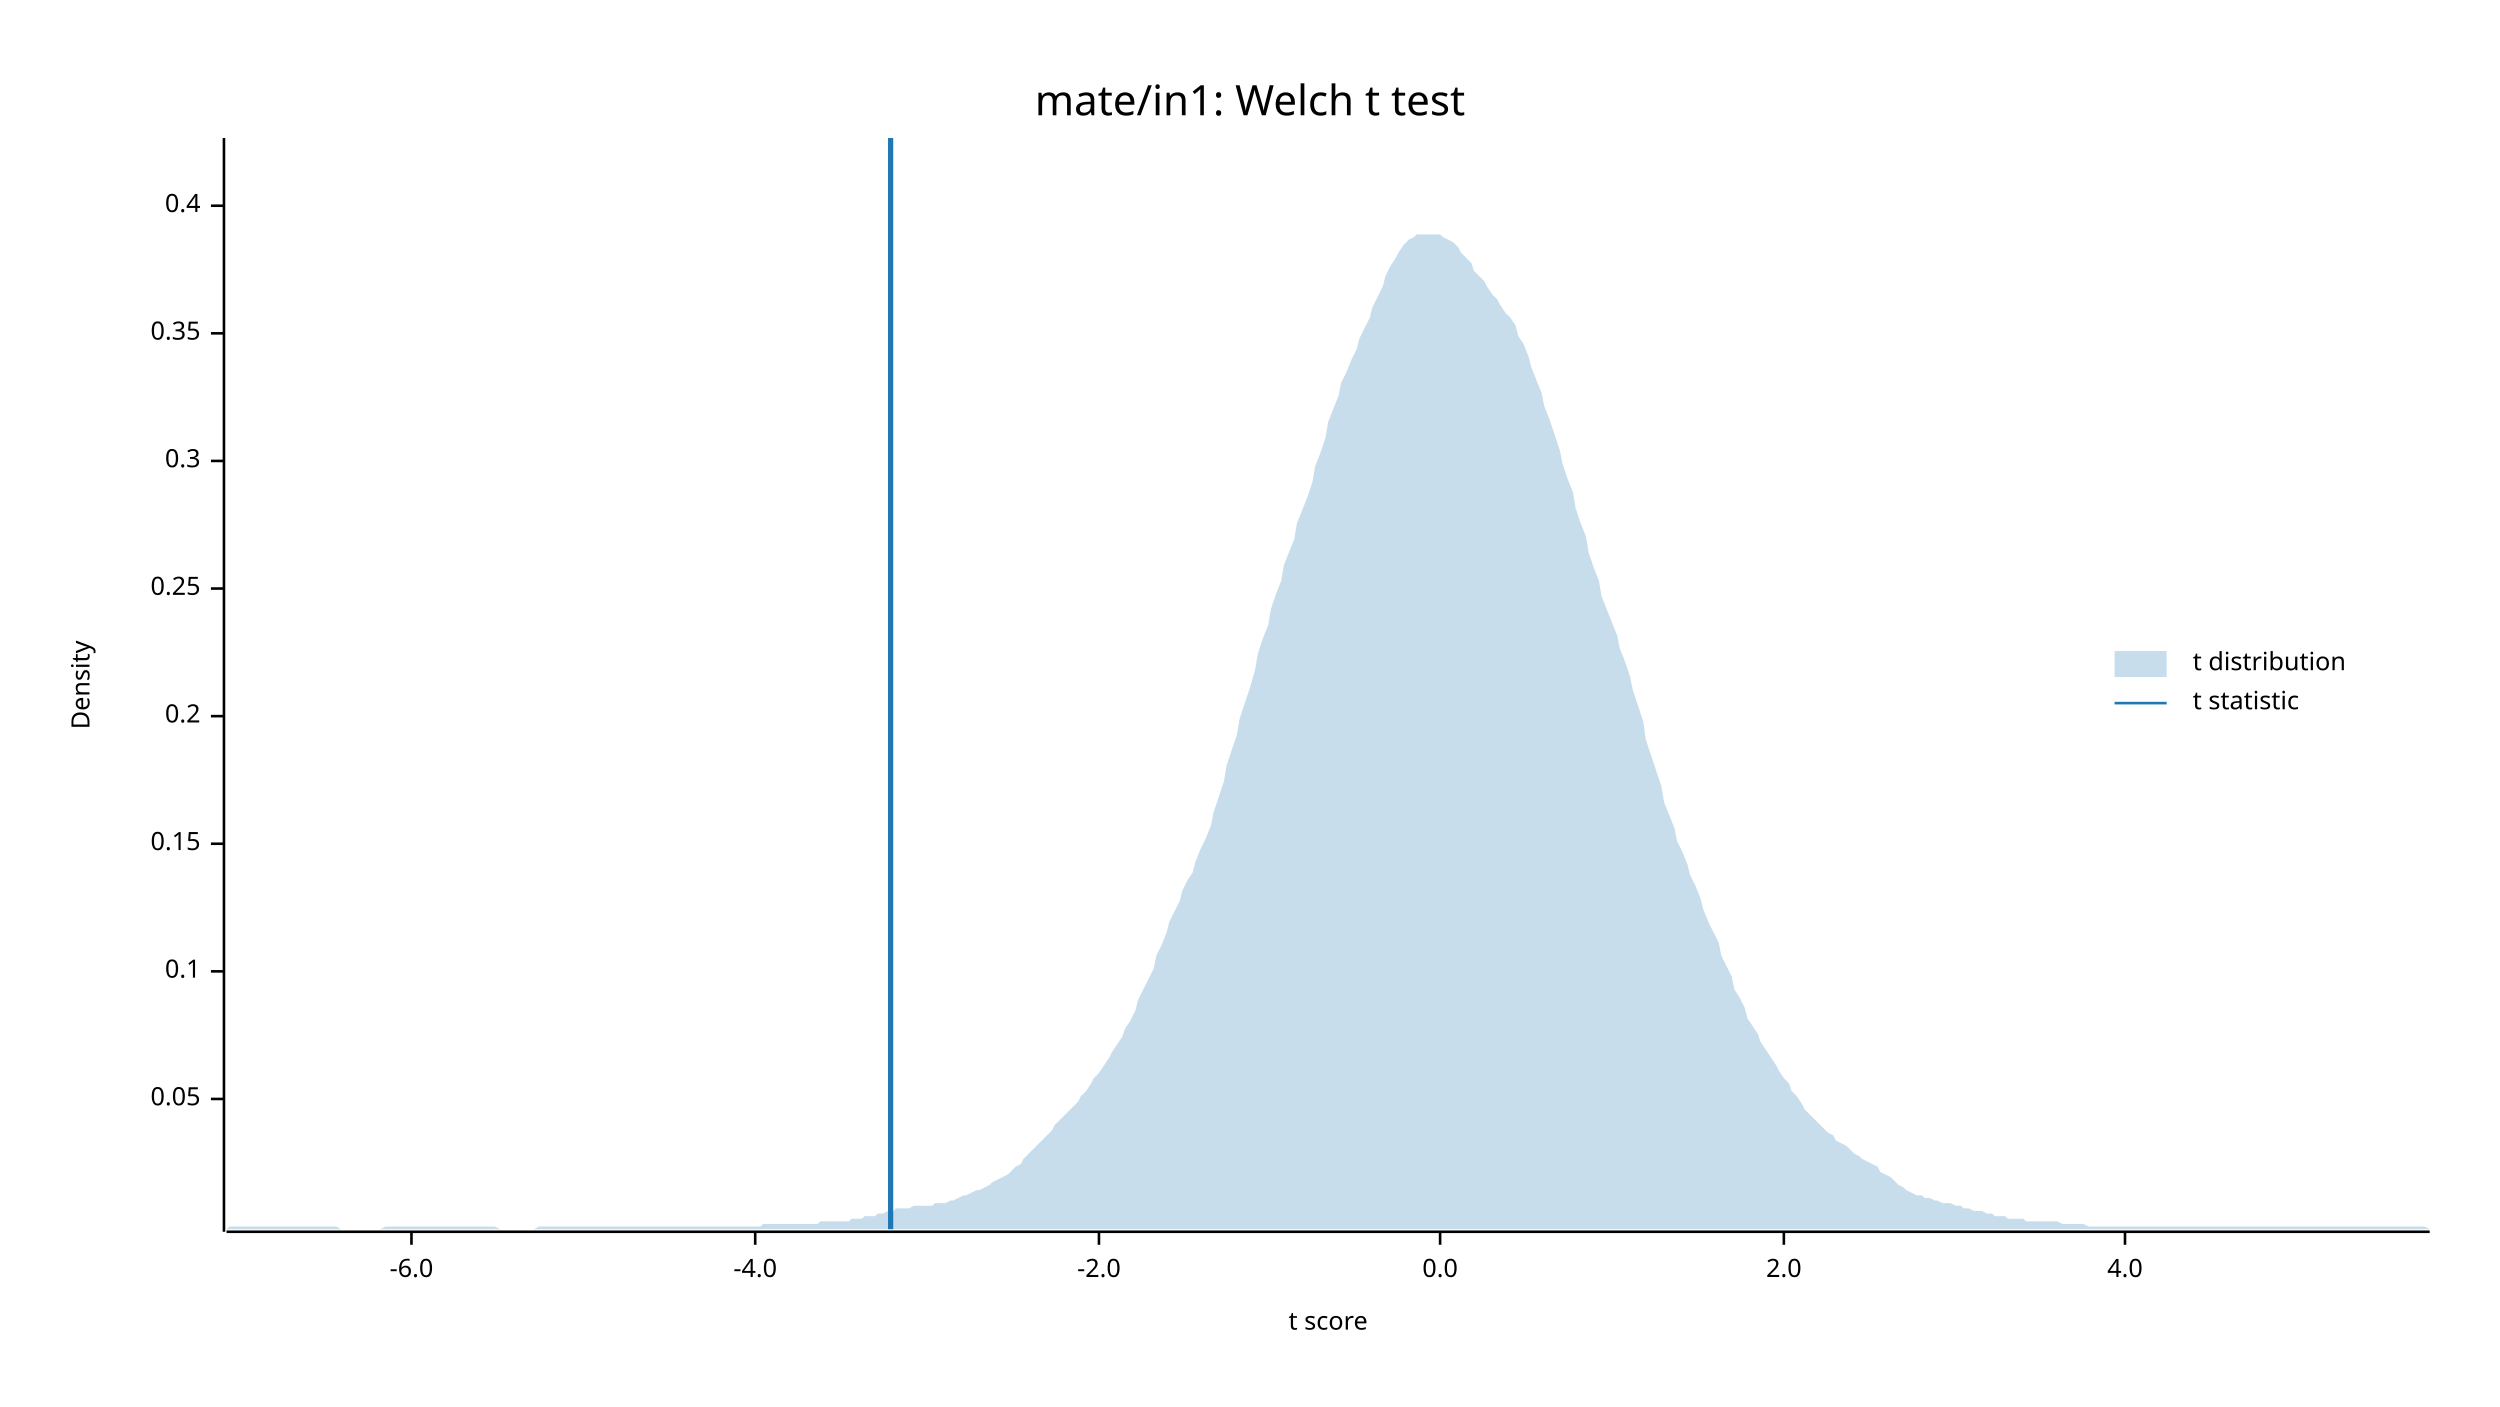
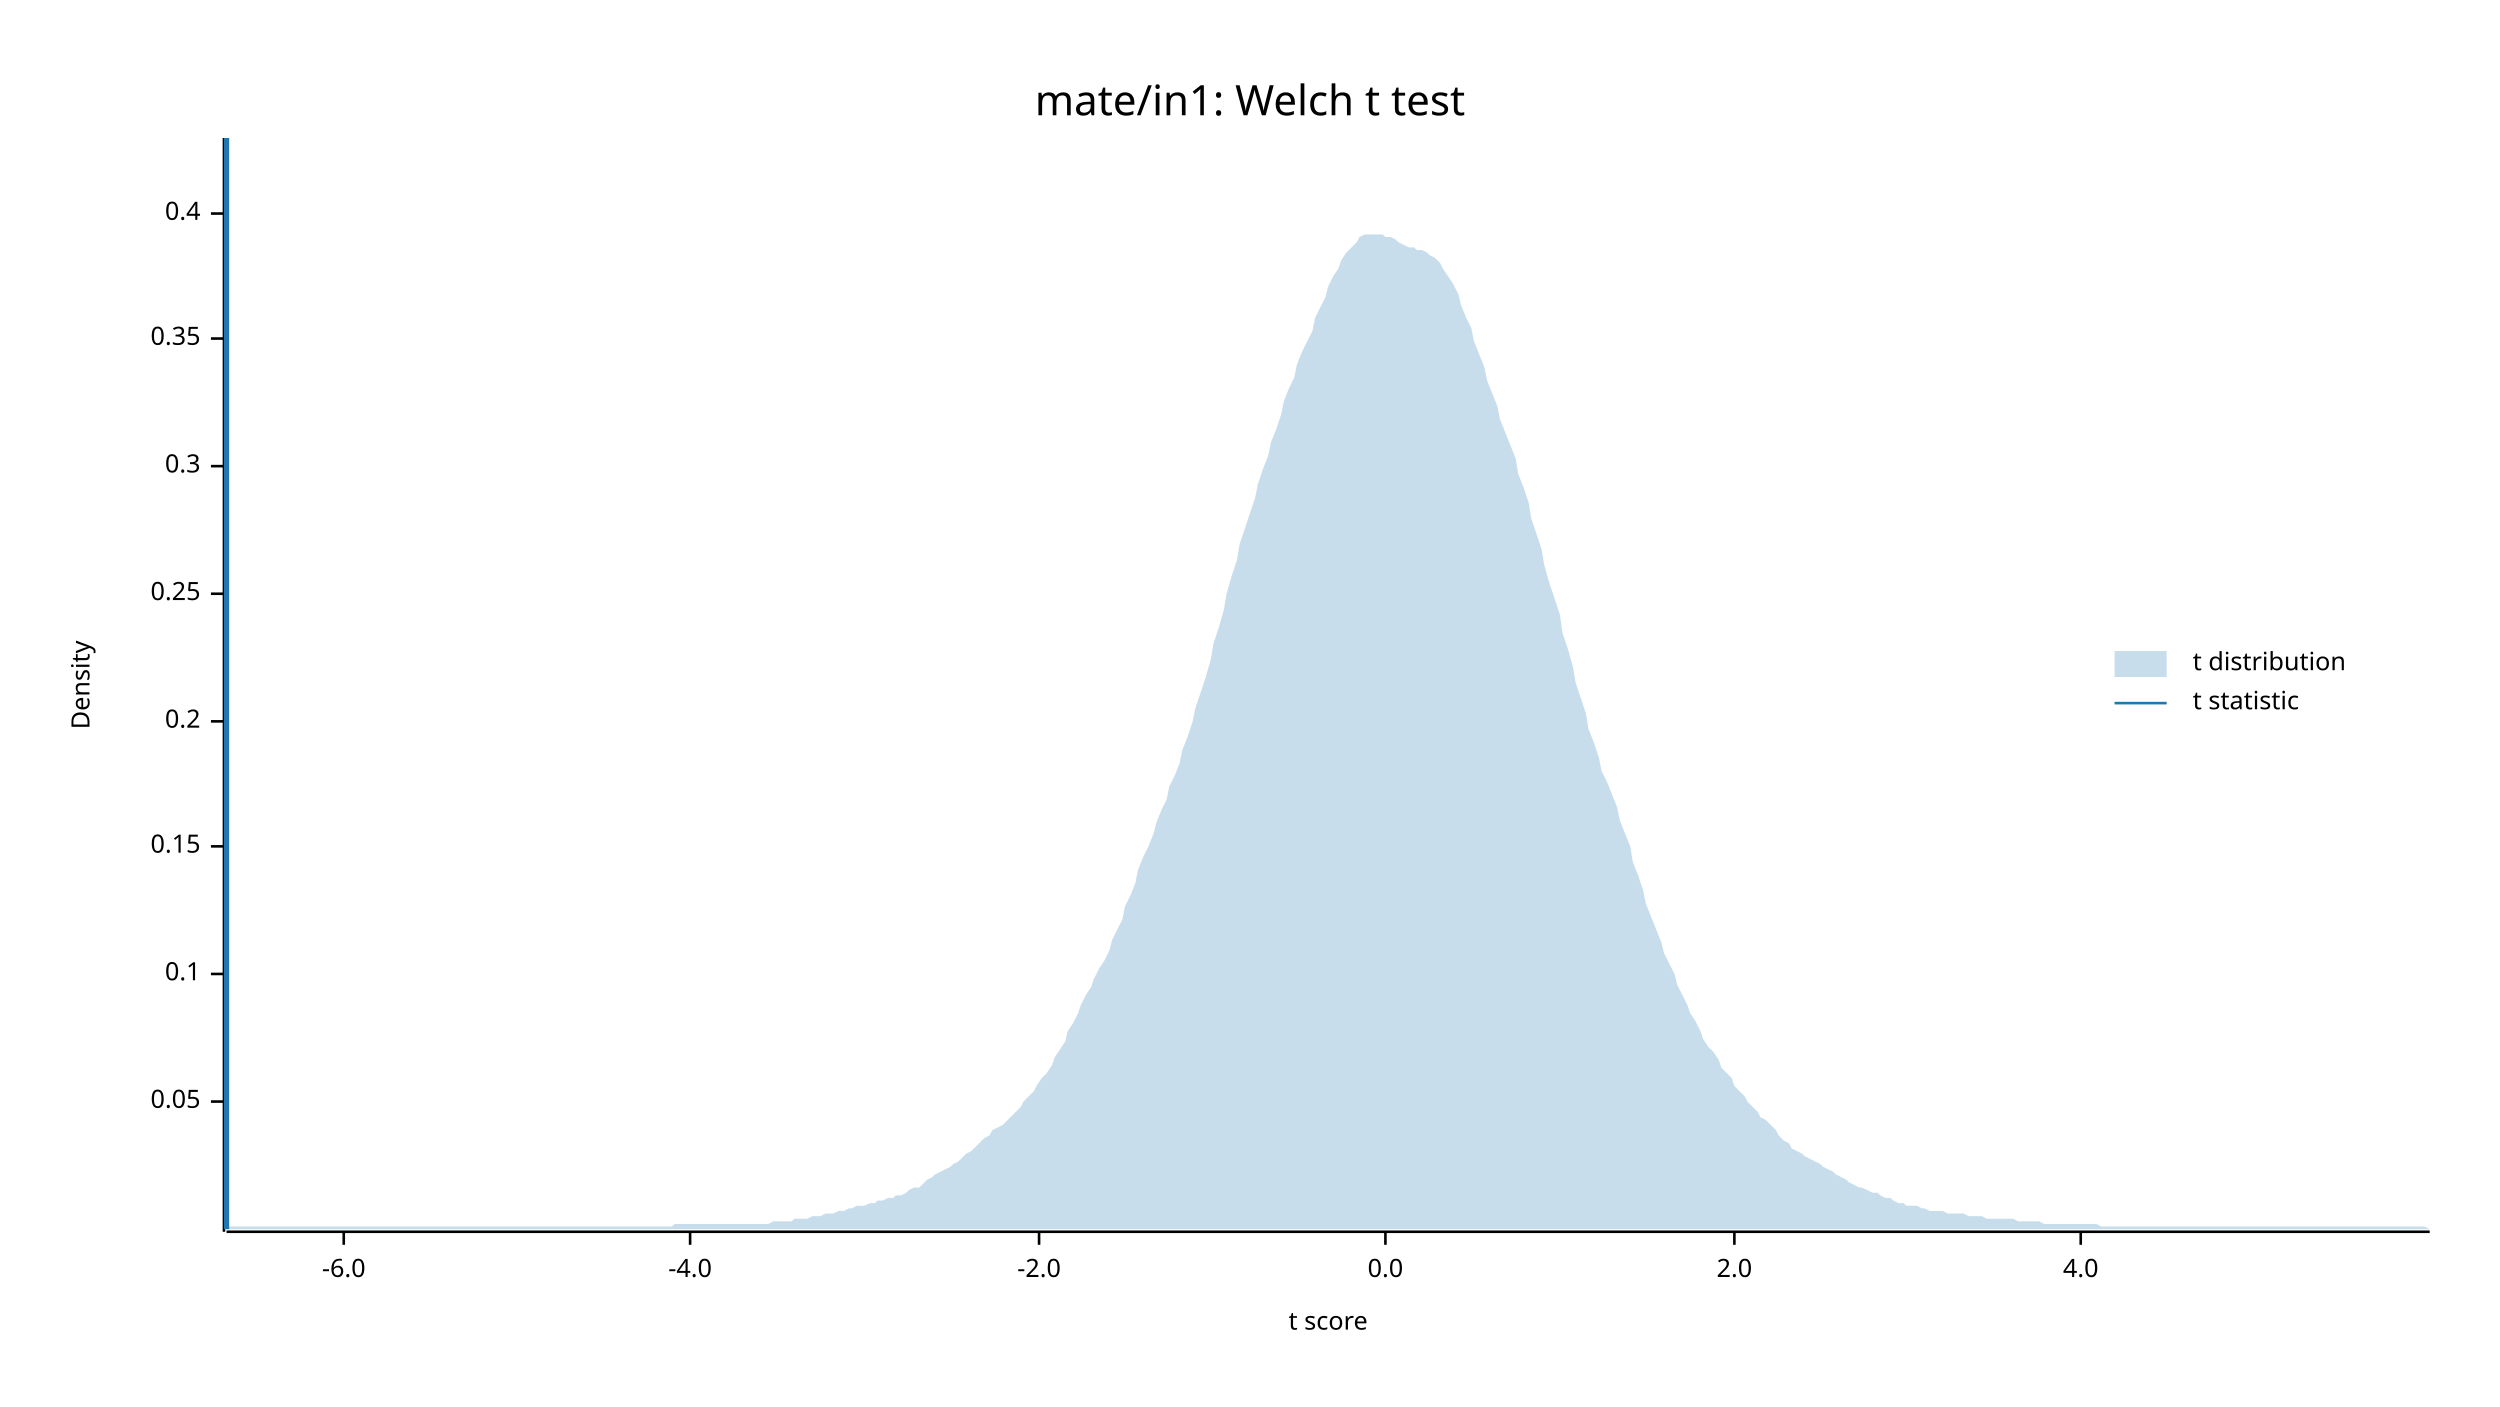
<svg xmlns="http://www.w3.org/2000/svg" width="960" height="540" viewBox="0 0 960 540">
  <text x="480" y="32" dy="0.76em" text-anchor="middle" font-family="sans-serif" font-size="16.129" opacity="1" fill="#000000">
mate/in1: Welch t test
</text>
  <text x="27" y="263" dy="0.76em" text-anchor="middle" font-family="sans-serif" font-size="9.677" opacity="1" fill="#000000" transform="rotate(270, 27, 263)">
Density
</text>
  <text x="510" y="513" dy="-0.5ex" text-anchor="middle" font-family="sans-serif" font-size="9.677" opacity="1" fill="#000000">
t score
</text>
  <polyline fill="none" opacity="1" stroke="#000000" stroke-width="1" points="86,53 86,473 " />
-   <text x="77" y="422" dy="0.5ex" text-anchor="end" font-family="sans-serif" font-size="9.677" opacity="1" fill="#000000">
+   <text x="77" y="423" dy="0.5ex" text-anchor="end" font-family="sans-serif" font-size="9.677" opacity="1" fill="#000000">
0.05
</text>
-   <polyline fill="none" opacity="1" stroke="#000000" stroke-width="1" points="81,422 86,422 " />
-   <text x="77" y="373" dy="0.5ex" text-anchor="end" font-family="sans-serif" font-size="9.677" opacity="1" fill="#000000">
+   <polyline fill="none" opacity="1" stroke="#000000" stroke-width="1" points="81,423 86,423 " />
+   <text x="77" y="374" dy="0.5ex" text-anchor="end" font-family="sans-serif" font-size="9.677" opacity="1" fill="#000000">
0.1
</text>
-   <polyline fill="none" opacity="1" stroke="#000000" stroke-width="1" points="81,373 86,373 " />
-   <text x="77" y="324" dy="0.5ex" text-anchor="end" font-family="sans-serif" font-size="9.677" opacity="1" fill="#000000">
+   <polyline fill="none" opacity="1" stroke="#000000" stroke-width="1" points="81,374 86,374 " />
+   <text x="77" y="325" dy="0.5ex" text-anchor="end" font-family="sans-serif" font-size="9.677" opacity="1" fill="#000000">
0.15
</text>
-   <polyline fill="none" opacity="1" stroke="#000000" stroke-width="1" points="81,324 86,324 " />
-   <text x="77" y="275" dy="0.5ex" text-anchor="end" font-family="sans-serif" font-size="9.677" opacity="1" fill="#000000">
+   <polyline fill="none" opacity="1" stroke="#000000" stroke-width="1" points="81,325 86,325 " />
+   <text x="77" y="277" dy="0.5ex" text-anchor="end" font-family="sans-serif" font-size="9.677" opacity="1" fill="#000000">
0.2
</text>
-   <polyline fill="none" opacity="1" stroke="#000000" stroke-width="1" points="81,275 86,275 " />
-   <text x="77" y="226" dy="0.5ex" text-anchor="end" font-family="sans-serif" font-size="9.677" opacity="1" fill="#000000">
+   <polyline fill="none" opacity="1" stroke="#000000" stroke-width="1" points="81,277 86,277 " />
+   <text x="77" y="228" dy="0.5ex" text-anchor="end" font-family="sans-serif" font-size="9.677" opacity="1" fill="#000000">
0.25
</text>
-   <polyline fill="none" opacity="1" stroke="#000000" stroke-width="1" points="81,226 86,226 " />
-   <text x="77" y="177" dy="0.5ex" text-anchor="end" font-family="sans-serif" font-size="9.677" opacity="1" fill="#000000">
+   <polyline fill="none" opacity="1" stroke="#000000" stroke-width="1" points="81,228 86,228 " />
+   <text x="77" y="179" dy="0.5ex" text-anchor="end" font-family="sans-serif" font-size="9.677" opacity="1" fill="#000000">
0.3
</text>
-   <polyline fill="none" opacity="1" stroke="#000000" stroke-width="1" points="81,177 86,177 " />
-   <text x="77" y="128" dy="0.5ex" text-anchor="end" font-family="sans-serif" font-size="9.677" opacity="1" fill="#000000">
+   <polyline fill="none" opacity="1" stroke="#000000" stroke-width="1" points="81,179 86,179 " />
+   <text x="77" y="130" dy="0.5ex" text-anchor="end" font-family="sans-serif" font-size="9.677" opacity="1" fill="#000000">
0.35
</text>
-   <polyline fill="none" opacity="1" stroke="#000000" stroke-width="1" points="81,128 86,128 " />
-   <text x="77" y="79" dy="0.5ex" text-anchor="end" font-family="sans-serif" font-size="9.677" opacity="1" fill="#000000">
+   <polyline fill="none" opacity="1" stroke="#000000" stroke-width="1" points="81,130 86,130 " />
+   <text x="77" y="82" dy="0.5ex" text-anchor="end" font-family="sans-serif" font-size="9.677" opacity="1" fill="#000000">
0.4
</text>
-   <polyline fill="none" opacity="1" stroke="#000000" stroke-width="1" points="81,79 86,79 " />
+   <polyline fill="none" opacity="1" stroke="#000000" stroke-width="1" points="81,82 86,82 " />
  <polyline fill="none" opacity="1" stroke="#000000" stroke-width="1" points="87,473 933,473 " />
-   <text x="158" y="483" dy="0.76em" text-anchor="middle" font-family="sans-serif" font-size="9.677" opacity="1" fill="#000000">
+   <text x="132" y="483" dy="0.76em" text-anchor="middle" font-family="sans-serif" font-size="9.677" opacity="1" fill="#000000">
-6.0
</text>
-   <polyline fill="none" opacity="1" stroke="#000000" stroke-width="1" points="158,473 158,478 " />
-   <text x="290" y="483" dy="0.76em" text-anchor="middle" font-family="sans-serif" font-size="9.677" opacity="1" fill="#000000">
+   <polyline fill="none" opacity="1" stroke="#000000" stroke-width="1" points="132,473 132,478 " />
+   <text x="265" y="483" dy="0.76em" text-anchor="middle" font-family="sans-serif" font-size="9.677" opacity="1" fill="#000000">
-4.0
</text>
-   <polyline fill="none" opacity="1" stroke="#000000" stroke-width="1" points="290,473 290,478 " />
-   <text x="422" y="483" dy="0.76em" text-anchor="middle" font-family="sans-serif" font-size="9.677" opacity="1" fill="#000000">
+   <polyline fill="none" opacity="1" stroke="#000000" stroke-width="1" points="265,473 265,478 " />
+   <text x="399" y="483" dy="0.76em" text-anchor="middle" font-family="sans-serif" font-size="9.677" opacity="1" fill="#000000">
-2.0
</text>
-   <polyline fill="none" opacity="1" stroke="#000000" stroke-width="1" points="422,473 422,478 " />
-   <text x="553" y="483" dy="0.76em" text-anchor="middle" font-family="sans-serif" font-size="9.677" opacity="1" fill="#000000">
+   <polyline fill="none" opacity="1" stroke="#000000" stroke-width="1" points="399,473 399,478 " />
+   <text x="532" y="483" dy="0.76em" text-anchor="middle" font-family="sans-serif" font-size="9.677" opacity="1" fill="#000000">
0.0
</text>
-   <polyline fill="none" opacity="1" stroke="#000000" stroke-width="1" points="553,473 553,478 " />
-   <text x="685" y="483" dy="0.76em" text-anchor="middle" font-family="sans-serif" font-size="9.677" opacity="1" fill="#000000">
+   <polyline fill="none" opacity="1" stroke="#000000" stroke-width="1" points="532,473 532,478 " />
+   <text x="666" y="483" dy="0.76em" text-anchor="middle" font-family="sans-serif" font-size="9.677" opacity="1" fill="#000000">
2.0
</text>
-   <polyline fill="none" opacity="1" stroke="#000000" stroke-width="1" points="685,473 685,478 " />
-   <text x="816" y="483" dy="0.76em" text-anchor="middle" font-family="sans-serif" font-size="9.677" opacity="1" fill="#000000">
+   <polyline fill="none" opacity="1" stroke="#000000" stroke-width="1" points="666,473 666,478 " />
+   <text x="799" y="483" dy="0.76em" text-anchor="middle" font-family="sans-serif" font-size="9.677" opacity="1" fill="#000000">
4.0
</text>
-   <polyline fill="none" opacity="1" stroke="#000000" stroke-width="1" points="816,473 816,478 " />
-   <polygon opacity="0.25" fill="#1F78B4" points="87,472 88,471 90,471 92,471 93,471 95,471 97,471 98,471 100,471 102,471 103,471 105,471 107,471 109,471 110,471 112,471 114,471 115,471 117,471 119,471 120,471 122,471 124,471 125,471 127,471 129,471 131,472 132,472 134,472 136,472 137,472 139,472 141,472 142,472 144,472 146,472 148,471 149,471 151,471 153,471 154,471 156,471 158,471 159,471 161,471 163,471 164,471 166,471 168,471 170,471 171,471 173,471 175,471 176,471 178,471 180,471 181,471 183,471 185,471 187,471 188,471 190,471 192,472 193,472 195,472 197,472 198,472 200,472 202,472 203,472 205,472 207,471 209,471 210,471 212,471 214,471 215,471 217,471 219,471 220,471 222,471 224,471 226,471 227,471 229,471 231,471 232,471 234,471 236,471 237,471 239,471 241,471 242,471 244,471 246,471 248,471 249,471 251,471 253,471 254,471 256,471 258,471 259,471 261,471 263,471 265,471 266,471 268,471 270,471 271,471 273,471 275,471 276,471 278,471 280,471 281,471 283,471 285,471 287,471 288,471 290,471 292,471 293,470 295,470 297,470 298,470 300,470 302,470 304,470 305,470 307,470 309,470 310,470 312,470 314,470 315,469 317,469 319,469 320,469 322,469 324,469 326,469 327,468 329,468 331,468 332,467 334,467 336,467 337,466 339,466 341,465 343,465 344,464 346,464 348,464 349,464 351,463 353,463 354,463 356,463 358,463 359,462 361,462 363,462 365,461 366,461 368,460 370,459 371,459 373,458 375,457 376,457 378,456 380,455 381,454 383,453 385,452 387,451 388,450 390,448 392,447 393,445 395,443 397,441 398,440 400,438 402,436 404,434 405,432 407,430 409,428 410,427 412,425 414,423 415,421 417,419 419,416 420,414 422,412 424,409 426,406 427,404 429,401 431,398 432,395 434,392 436,388 437,384 439,380 441,376 443,372 444,367 446,363 448,358 449,354 451,350 453,346 454,342 456,338 458,335 459,331 461,326 463,322 465,317 466,312 468,306 470,300 471,294 473,288 475,282 476,276 478,270 480,264 482,257 483,251 485,245 487,240 488,234 490,228 492,223 493,217 495,212 497,207 498,201 500,196 502,191 504,185 505,179 507,174 509,168 510,162 512,157 514,152 515,147 517,143 519,138 521,134 522,130 524,126 526,122 527,118 529,114 531,110 532,106 534,102 536,99 537,97 539,94 541,92 543,91 544,90 546,90 548,90 549,90 551,90 553,90 554,91 556,92 558,93 560,95 561,97 563,99 565,101 566,104 568,106 570,108 571,110 573,113 575,115 576,117 578,120 580,122 582,125 583,129 585,132 587,137 588,141 590,146 592,151 593,156 595,161 597,167 599,173 600,178 602,184 604,189 605,195 607,201 609,206 610,212 612,218 614,223 615,229 617,234 619,239 621,244 622,249 624,254 626,260 627,265 629,271 631,277 632,284 634,290 636,296 638,302 639,308 641,313 643,318 644,323 646,327 648,332 649,336 651,340 653,345 654,349 656,354 658,358 660,362 661,367 663,371 665,375 666,380 668,383 670,387 671,391 673,394 675,397 676,400 678,403 680,406 682,409 683,411 685,414 687,416 688,419 690,421 692,424 693,426 695,428 697,430 699,432 700,433 702,435 704,436 705,438 707,439 709,440 710,441 712,443 714,444 715,445 717,446 719,447 721,448 722,450 724,451 726,452 727,453 729,455 731,456 732,457 734,458 736,459 738,459 739,460 741,460 743,461 744,461 746,462 748,462 749,462 751,463 753,463 754,464 756,464 758,465 760,465 761,465 763,466 765,466 766,467 768,467 770,467 771,468 773,468 775,468 777,468 778,469 780,469 782,469 783,469 785,469 787,469 788,469 790,469 792,470 793,470 795,470 797,470 799,470 800,470 802,471 804,471 805,471 807,471 809,471 810,471 812,471 814,471 816,471 817,471 819,471 821,471 822,471 824,471 826,471 827,471 829,471 831,471 832,471 834,471 836,471 838,471 839,471 841,471 843,471 844,471 846,471 848,471 849,471 851,471 853,471 855,471 856,471 858,471 860,471 861,471 863,471 865,471 866,471 868,471 870,471 871,471 873,471 875,471 877,471 878,471 880,471 882,471 883,471 885,471 887,471 888,471 890,471 892,471 894,471 895,471 897,471 899,471 900,471 902,471 904,471 905,471 907,471 909,471 910,471 912,471 914,471 916,471 917,471 919,471 921,471 922,471 924,471 926,471 927,471 929,471 931,471 933,472 933,472 87,472 " />
-   <polyline fill="none" opacity="1" stroke="#1F78B4" stroke-width="2" points="342,472 342,53 " />
+   <polyline fill="none" opacity="1" stroke="#000000" stroke-width="1" points="799,473 799,478 " />
+   <polygon opacity="0.25" fill="#1F78B4" points="87,472 88,471 90,471 92,471 93,471 95,471 97,471 98,471 100,471 102,471 103,471 105,471 107,471 109,471 110,471 112,471 114,471 115,471 117,471 119,471 120,471 122,471 124,471 125,471 127,471 129,471 131,471 132,471 134,471 136,471 137,471 139,471 141,471 142,471 144,471 146,471 148,471 149,471 151,471 153,471 154,471 156,471 158,471 159,471 161,471 163,471 164,471 166,471 168,471 170,471 171,471 173,471 175,471 176,471 178,471 180,471 181,471 183,471 185,471 187,471 188,471 190,471 192,471 193,471 195,471 197,471 198,471 200,471 202,471 203,471 205,471 207,471 209,471 210,471 212,471 214,471 215,471 217,471 219,471 220,471 222,471 224,471 226,471 227,471 229,471 231,471 232,471 234,471 236,471 237,471 239,471 241,471 242,471 244,471 246,471 248,471 249,471 251,471 253,471 254,471 256,471 258,471 259,470 261,470 263,470 265,470 266,470 268,470 270,470 271,470 273,470 275,470 276,470 278,470 280,470 281,470 283,470 285,470 287,470 288,470 290,470 292,470 293,470 295,470 297,469 298,469 300,469 302,469 304,469 305,468 307,468 309,468 310,468 312,467 314,467 315,467 317,466 319,466 320,466 322,465 324,465 326,464 327,464 329,463 331,463 332,463 334,462 336,462 337,461 339,461 341,460 343,460 344,459 346,459 348,458 349,457 351,456 353,456 354,455 356,453 358,452 359,451 361,450 363,449 365,448 366,447 368,446 370,444 371,443 373,442 375,440 376,439 378,437 380,436 381,434 383,433 385,432 387,430 388,429 390,427 392,425 393,423 395,421 397,419 398,417 400,414 402,412 404,409 405,406 407,403 409,400 410,396 412,393 414,389 415,386 417,382 419,379 420,376 422,372 424,369 426,365 427,361 429,357 431,353 432,348 434,344 436,339 437,334 439,329 441,325 443,320 444,316 446,311 448,307 449,302 451,298 453,293 454,288 456,283 458,277 459,272 461,266 463,260 465,253 466,247 468,241 470,234 471,228 473,221 475,215 476,209 478,203 480,197 482,191 483,186 485,180 487,175 488,170 490,165 492,159 493,154 495,149 497,145 498,140 500,135 502,131 504,127 505,122 507,118 509,114 510,110 512,106 514,103 515,100 517,97 519,95 521,93 522,91 524,90 526,90 527,90 529,90 531,90 532,91 534,91 536,92 537,93 539,94 541,95 543,95 544,96 546,96 548,97 549,98 551,99 553,101 554,103 556,106 558,109 560,113 561,117 563,122 565,126 566,131 568,136 570,141 571,146 573,151 575,156 576,161 578,166 580,171 582,176 583,182 585,187 587,193 588,199 590,205 592,211 593,217 595,224 597,230 599,236 600,243 602,249 604,256 605,262 607,268 609,274 610,280 612,285 614,291 615,296 617,300 619,305 621,310 622,315 624,320 626,325 627,331 629,336 631,342 632,347 634,352 636,357 638,362 639,366 641,370 643,374 644,378 646,382 648,386 649,389 651,392 653,396 654,399 656,402 658,404 660,407 661,410 663,412 665,414 666,417 668,419 670,421 671,423 673,425 675,427 676,429 678,430 680,432 682,434 683,436 685,438 687,439 688,441 690,442 692,443 693,444 695,445 697,446 699,447 700,448 702,449 704,450 705,451 707,452 709,453 710,454 712,455 714,456 715,456 717,457 719,458 721,458 722,459 724,460 726,460 727,461 729,462 731,462 732,463 734,463 736,463 738,464 739,464 741,465 743,465 744,465 746,465 748,466 749,466 751,466 753,466 754,466 756,467 758,467 760,467 761,467 763,468 765,468 766,468 768,468 770,468 771,468 773,468 775,469 777,469 778,469 780,469 782,469 783,469 785,470 787,470 788,470 790,470 792,470 793,470 795,470 797,470 799,470 800,470 802,470 804,470 805,470 807,471 809,471 810,471 812,471 814,471 816,471 817,471 819,471 821,471 822,471 824,471 826,471 827,471 829,471 831,471 832,471 834,471 836,471 838,471 839,471 841,471 843,471 844,471 846,471 848,471 849,471 851,471 853,471 855,471 856,471 858,471 860,471 861,471 863,471 865,471 866,471 868,471 870,471 871,471 873,471 875,471 877,471 878,471 880,471 882,471 883,471 885,471 887,471 888,471 890,471 892,471 894,471 895,471 897,471 899,471 900,471 902,471 904,471 905,471 907,471 909,471 910,471 912,471 914,471 916,471 917,471 919,471 921,471 922,471 924,471 926,471 927,471 929,471 931,471 933,472 933,472 87,472 " />
+   <polyline fill="none" opacity="1" stroke="#1F78B4" stroke-width="2" points="87,472 87,53 " />
  <text x="842" y="250" dy="0.76em" text-anchor="start" font-family="sans-serif" font-size="9.677" opacity="1" fill="#000000">
t distribution
</text>
  <text x="842" y="265" dy="0.76em" text-anchor="start" font-family="sans-serif" font-size="9.677" opacity="1" fill="#000000">
t statistic
</text>
  <rect x="812" y="250" width="20" height="10" opacity="0.25" fill="#1F78B4" stroke="none" />
  <polyline fill="none" opacity="1" stroke="#1F78B4" stroke-width="1" points="812,270 832,270 " />
</svg>
